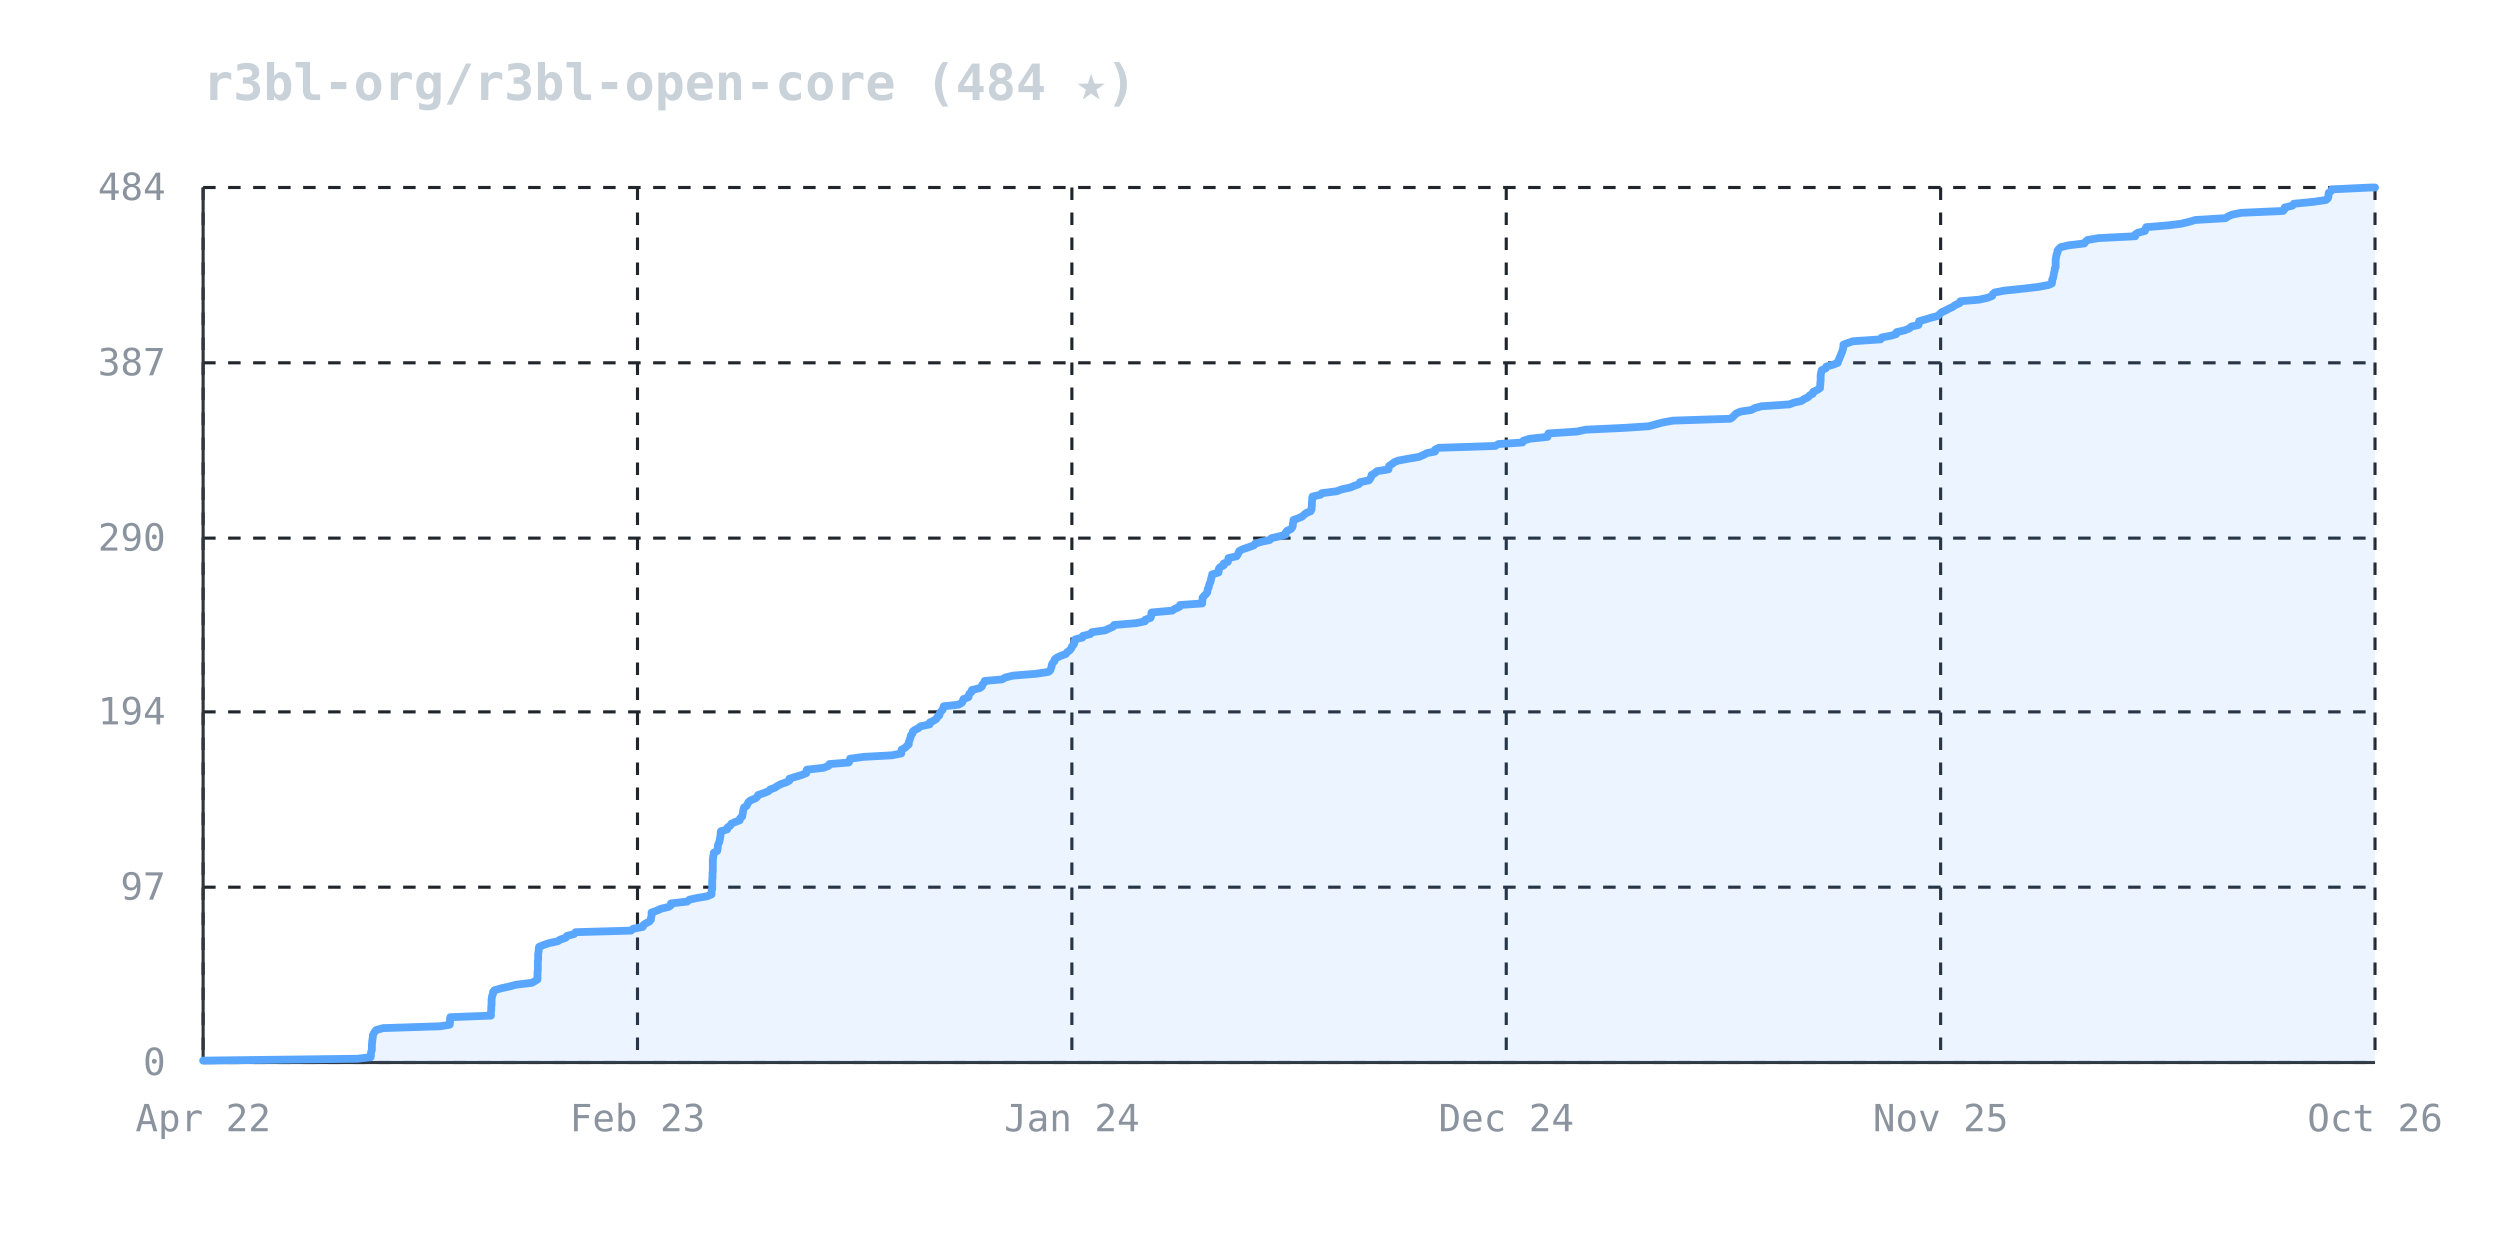
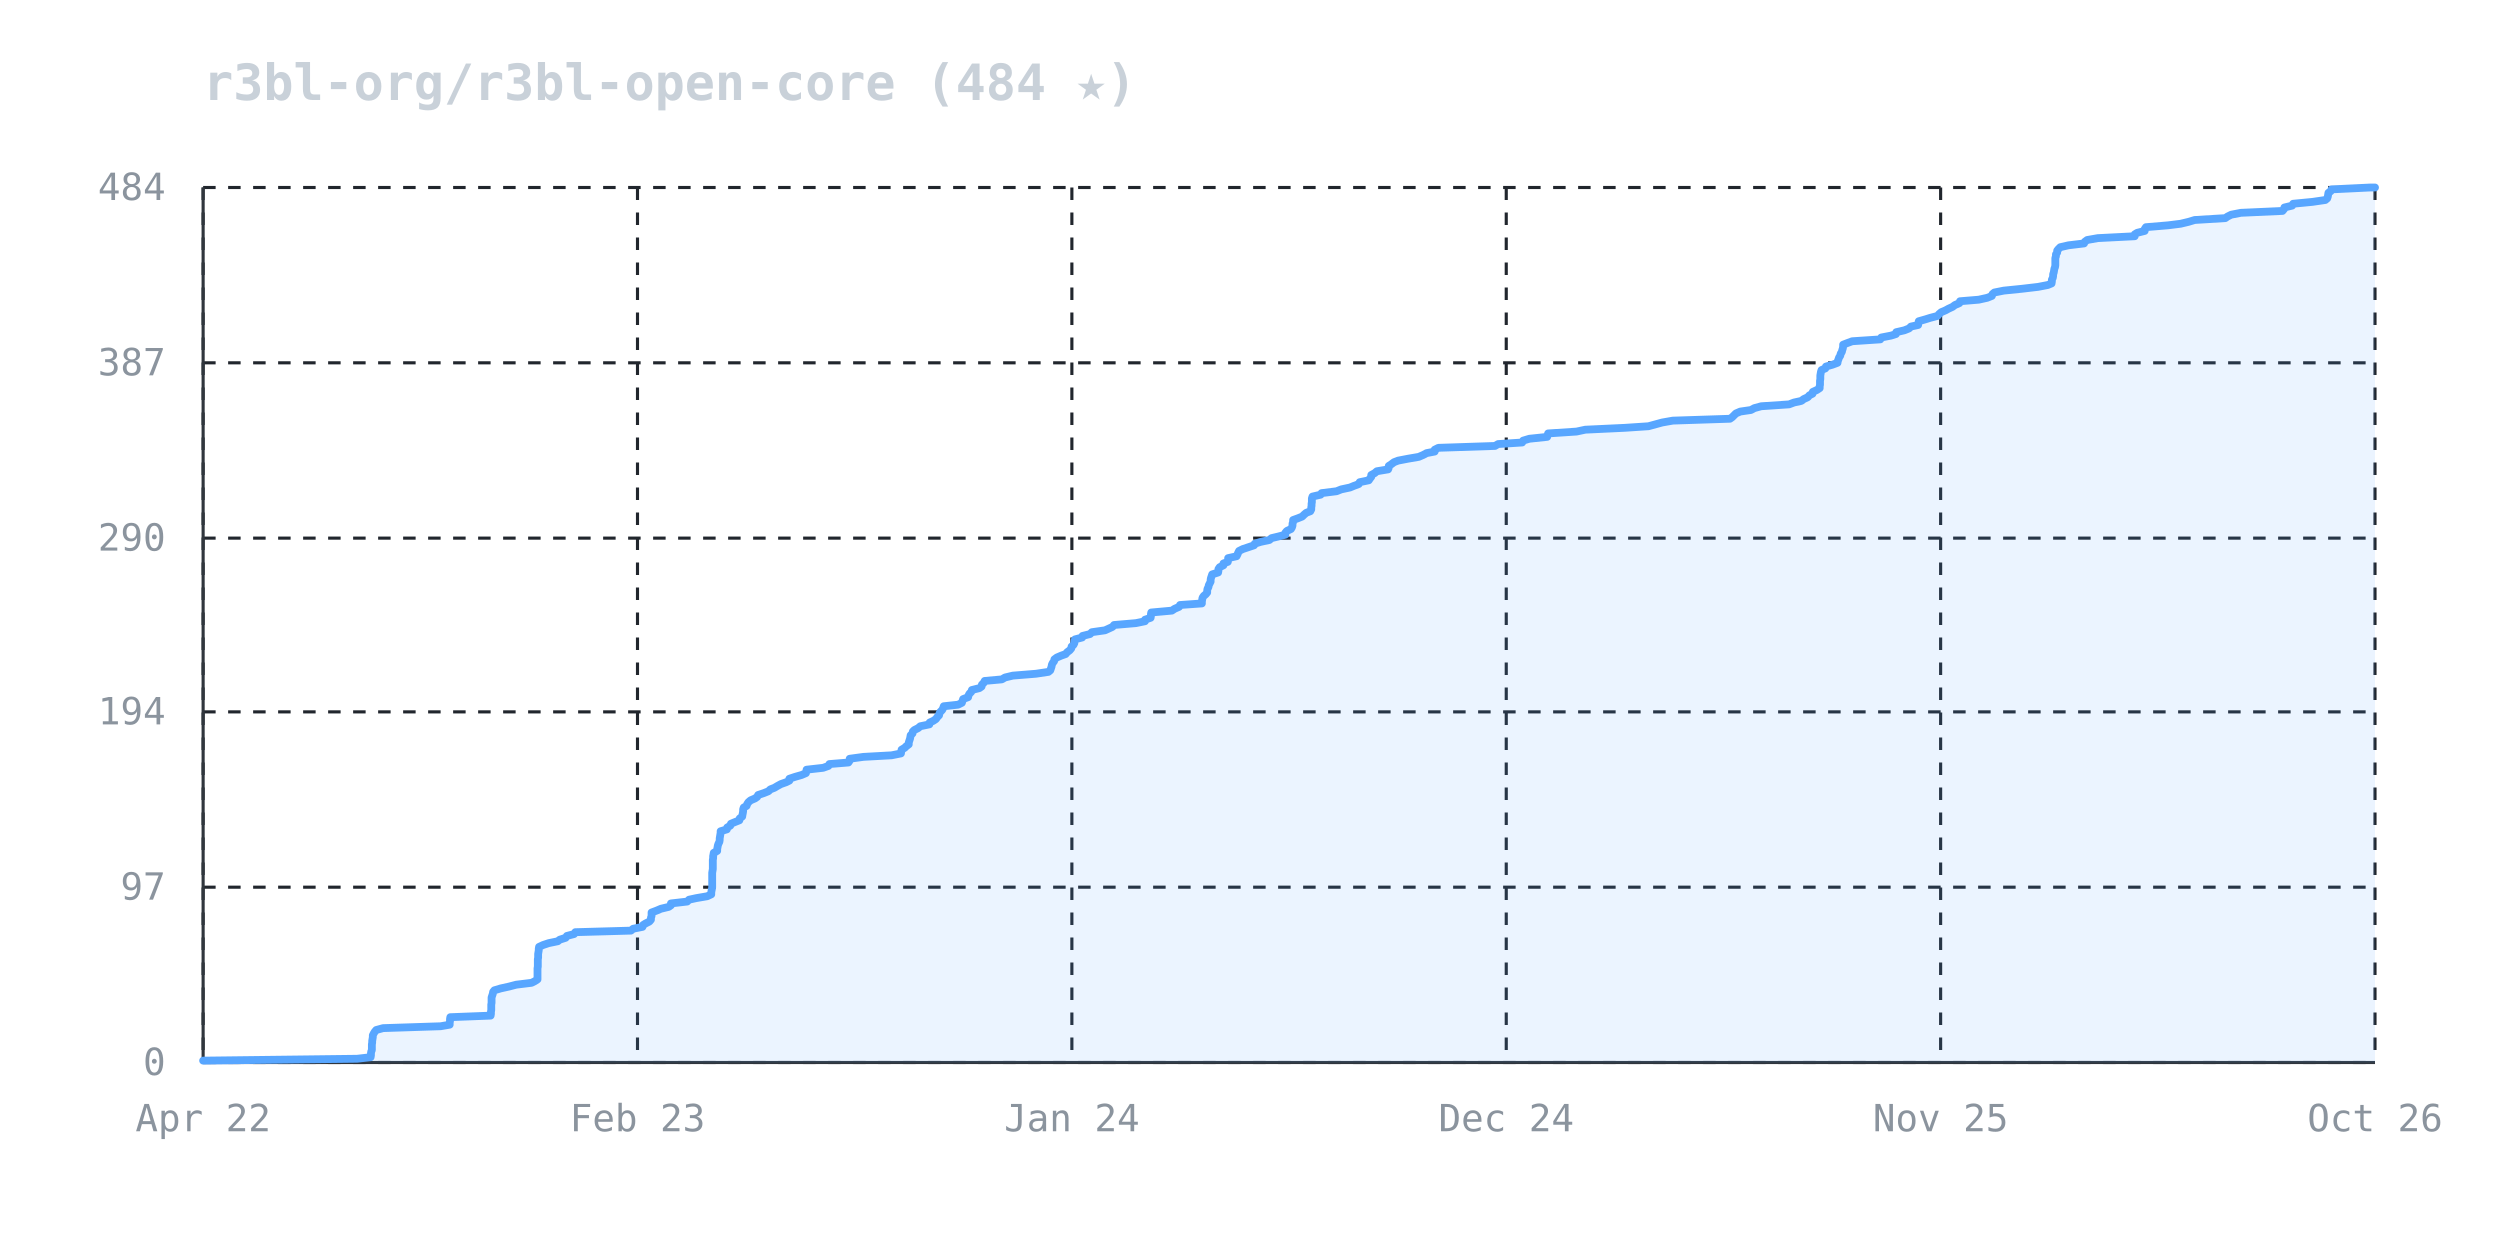
<svg xmlns="http://www.w3.org/2000/svg" viewBox="0 0 800 400" width="100%" height="100%" style="background-color: #0d1117; font-family: Iosevka, 'JetBrains Mono', 'Fira Code', 'Cascadia Code', ui-monospace, SFMono-Regular, Menlo, Monaco, Consolas, monospace;">
  <style>
    .title { fill: #c9d1d9; font-size: 16px; font-weight: 600; font-family: Iosevka, 'JetBrains Mono', 'Fira Code', 'Cascadia Code', ui-monospace, SFMono-Regular, Menlo, Monaco, Consolas, monospace; }
    .axis-line { stroke: #30363d; stroke-width: 1; }
    .line-path { fill: none; stroke: #58a6ff; stroke-width: 2.5; stroke-linejoin: round; stroke-linecap: round; }
    .area-path { fill: #58a6ff; fill-opacity: 0.12; }
  </style>
  <text x="65" y="32" class="title">r3bl-org/r3bl-open-core (484 ★)</text>
  <g id="grid">
    <line x1="65" y1="340.0" x2="760" y2="340.0" stroke="#21262d" stroke-dasharray="4,4" />
    <text x="53" y="344.0" fill="#8b949e" font-size="12" text-anchor="end" font-family="Iosevka, 'JetBrains Mono', 'Fira Code', 'Cascadia Code', ui-monospace, SFMono-Regular, Menlo, Monaco, Consolas, monospace">0</text>
    <line x1="65" y1="283.9" x2="760" y2="283.9" stroke="#21262d" stroke-dasharray="4,4" />
    <text x="53" y="287.9" fill="#8b949e" font-size="12" text-anchor="end" font-family="Iosevka, 'JetBrains Mono', 'Fira Code', 'Cascadia Code', ui-monospace, SFMono-Regular, Menlo, Monaco, Consolas, monospace">97</text>
    <line x1="65" y1="227.8" x2="760" y2="227.8" stroke="#21262d" stroke-dasharray="4,4" />
    <text x="53" y="231.8" fill="#8b949e" font-size="12" text-anchor="end" font-family="Iosevka, 'JetBrains Mono', 'Fira Code', 'Cascadia Code', ui-monospace, SFMono-Regular, Menlo, Monaco, Consolas, monospace">194</text>
    <line x1="65" y1="172.2" x2="760" y2="172.2" stroke="#21262d" stroke-dasharray="4,4" />
    <text x="53" y="176.2" fill="#8b949e" font-size="12" text-anchor="end" font-family="Iosevka, 'JetBrains Mono', 'Fira Code', 'Cascadia Code', ui-monospace, SFMono-Regular, Menlo, Monaco, Consolas, monospace">290</text>
    <line x1="65" y1="116.1" x2="760" y2="116.1" stroke="#21262d" stroke-dasharray="4,4" />
    <text x="53" y="120.1" fill="#8b949e" font-size="12" text-anchor="end" font-family="Iosevka, 'JetBrains Mono', 'Fira Code', 'Cascadia Code', ui-monospace, SFMono-Regular, Menlo, Monaco, Consolas, monospace">387</text>
    <line x1="65" y1="60.0" x2="760" y2="60.0" stroke="#21262d" stroke-dasharray="4,4" />
    <text x="53" y="64.0" fill="#8b949e" font-size="12" text-anchor="end" font-family="Iosevka, 'JetBrains Mono', 'Fira Code', 'Cascadia Code', ui-monospace, SFMono-Regular, Menlo, Monaco, Consolas, monospace">484</text>
    <line x1="65.0" y1="60" x2="65.0" y2="340" stroke="#21262d" stroke-dasharray="4,4" />
    <text x="65.0" y="362.0" fill="#8b949e" font-size="12" text-anchor="middle" font-family="Iosevka, 'JetBrains Mono', 'Fira Code', 'Cascadia Code', ui-monospace, SFMono-Regular, Menlo, Monaco, Consolas, monospace">Apr 22</text>
    <line x1="204.0" y1="60" x2="204.0" y2="340" stroke="#21262d" stroke-dasharray="4,4" />
    <text x="204.0" y="362.0" fill="#8b949e" font-size="12" text-anchor="middle" font-family="Iosevka, 'JetBrains Mono', 'Fira Code', 'Cascadia Code', ui-monospace, SFMono-Regular, Menlo, Monaco, Consolas, monospace">Feb 23</text>
    <line x1="343.0" y1="60" x2="343.0" y2="340" stroke="#21262d" stroke-dasharray="4,4" />
    <text x="343.0" y="362.0" fill="#8b949e" font-size="12" text-anchor="middle" font-family="Iosevka, 'JetBrains Mono', 'Fira Code', 'Cascadia Code', ui-monospace, SFMono-Regular, Menlo, Monaco, Consolas, monospace">Jan 24</text>
    <line x1="482.0" y1="60" x2="482.0" y2="340" stroke="#21262d" stroke-dasharray="4,4" />
    <text x="482.0" y="362.0" fill="#8b949e" font-size="12" text-anchor="middle" font-family="Iosevka, 'JetBrains Mono', 'Fira Code', 'Cascadia Code', ui-monospace, SFMono-Regular, Menlo, Monaco, Consolas, monospace">Dec 24</text>
    <line x1="621.0" y1="60" x2="621.0" y2="340" stroke="#21262d" stroke-dasharray="4,4" />
    <text x="621.0" y="362.0" fill="#8b949e" font-size="12" text-anchor="middle" font-family="Iosevka, 'JetBrains Mono', 'Fira Code', 'Cascadia Code', ui-monospace, SFMono-Regular, Menlo, Monaco, Consolas, monospace">Nov 25</text>
    <line x1="760.0" y1="60" x2="760.0" y2="340" stroke="#21262d" stroke-dasharray="4,4" />
    <text x="760.0" y="362.0" fill="#8b949e" font-size="12" text-anchor="middle" font-family="Iosevka, 'JetBrains Mono', 'Fira Code', 'Cascadia Code', ui-monospace, SFMono-Regular, Menlo, Monaco, Consolas, monospace">Oct 26</text>
  </g>
  <line x1="65" y1="340" x2="760" y2="340" class="axis-line" />
  <line x1="65" y1="60" x2="65" y2="340" class="axis-line" />
-   <polygon points="65.0,340.0 65.0,339.4 114.3,338.8 118.6,338.3 118.7,337.7 118.7,337.1 118.8,336.5 119.0,336.0 119.0,335.4 119.0,334.8 119.0,334.2 119.1,333.6 119.1,333.1 119.2,332.5 119.3,331.9 119.3,331.3 119.6,330.7 119.9,330.2 120.4,329.6 122.6,329.0 141.0,328.4 143.9,327.9 144.0,327.3 144.0,326.7 144.0,326.1 144.1,325.5 157.1,325.0 157.1,324.4 157.1,323.8 157.2,323.2 157.2,322.6 157.2,322.1 157.3,321.5 157.3,320.9 157.3,320.3 157.3,319.8 157.4,319.2 157.5,318.6 157.8,318.0 157.8,317.4 158.2,316.9 160.2,316.3 162.9,315.7 165.2,315.1 170.2,314.5 171.1,314.0 172.0,313.4 172.0,312.8 172.0,312.2 172.0,311.7 172.0,311.1 172.1,310.5 172.1,309.9 172.1,309.3 172.1,308.8 172.1,308.2 172.1,307.6 172.2,307.0 172.2,306.4 172.2,305.9 172.2,305.3 172.3,304.7 172.4,304.1 172.4,303.6 172.5,303.0 173.9,302.4 175.7,301.8 178.5,301.2 179.2,300.7 181.0,300.1 181.4,299.5 183.7,298.9 184.2,298.3 201.9,297.8 202.6,297.2 205.7,296.6 205.9,296.0 206.6,295.5 207.8,294.9 208.3,294.3 208.3,293.7 208.5,293.1 208.5,292.6 208.5,292.0 210.2,291.4 211.5,290.8 214.0,290.2 214.7,289.7 214.7,289.1 219.9,288.5 220.6,287.9 222.8,287.4 226.3,286.8 227.7,286.2 227.7,285.6 227.7,285.0 227.9,284.5 227.9,283.9 227.9,283.3 227.9,282.7 227.9,282.1 227.9,281.6 228.0,281.0 228.0,280.4 228.0,279.8 228.0,279.3 228.1,278.7 228.1,278.1 228.1,277.5 228.1,276.9 228.1,276.4 228.1,275.8 228.1,275.2 228.2,274.6 228.2,274.0 228.4,273.5 228.4,272.9 229.5,272.3 229.6,271.7 229.7,271.2 229.7,270.6 229.9,270.0 230.2,269.4 230.3,268.8 230.4,268.3 230.5,267.7 230.6,267.1 230.6,266.5 230.7,266.0 232.7,265.4 232.8,264.8 233.7,264.2 234.0,263.6 235.1,263.1 236.7,262.5 236.8,261.9 237.5,261.3 237.6,260.7 237.7,260.2 237.8,259.6 237.9,259.0 238.1,258.4 238.9,257.9 239.2,257.3 239.5,256.7 240.2,256.1 241.7,255.5 242.3,255.0 242.6,254.4 244.4,253.8 245.9,253.2 246.5,252.6 247.9,252.1 248.8,251.5 249.9,250.9 251.7,250.3 252.6,249.8 252.6,249.2 254.5,248.6 256.5,248.0 258.0,247.4 258.0,246.9 258.2,246.3 263.5,245.7 265.1,245.1 265.4,244.5 271.6,244.0 271.9,243.4 272.0,242.8 276.3,242.2 285.4,241.7 288.4,241.1 288.5,240.5 288.5,239.9 289.6,239.3 290.1,238.8 290.8,238.2 290.8,237.6 291.0,237.0 291.2,236.4 291.4,235.9 291.5,235.3 292.0,234.7 292.1,234.1 292.7,233.6 293.9,233.0 294.6,232.4 297.5,231.8 297.5,231.2 298.6,230.7 299.6,230.1 299.9,229.5 300.6,228.9 300.7,228.3 301.0,227.8 301.6,227.2 301.8,226.6 302.0,226.0 306.7,225.5 307.8,224.9 308.1,224.3 308.3,223.7 309.9,223.1 310.0,222.6 310.2,222.0 310.9,221.4 311.0,220.8 313.5,220.2 314.2,219.7 314.3,219.1 314.9,218.5 315.1,217.9 320.7,217.4 321.7,216.8 324.2,216.2 331.6,215.6 335.5,215.0 336.1,214.5 336.3,213.9 336.5,213.3 336.6,212.7 336.9,212.1 337.4,211.6 337.5,211.0 338.3,210.4 339.6,209.8 341.0,209.3 341.5,208.7 342.3,208.1 342.8,207.5 343.0,206.9 343.5,206.4 343.8,205.8 343.8,205.2 344.1,204.6 346.4,204.0 346.5,203.5 348.9,202.9 349.4,202.3 353.7,201.7 354.7,201.2 356.1,200.6 356.5,200.0 363.6,199.4 366.4,198.8 366.5,198.3 368.2,197.7 368.4,197.1 368.4,196.5 368.5,196.0 375.1,195.4 376.0,194.8 377.4,194.2 377.6,193.6 384.7,193.1 384.7,192.5 384.8,191.9 384.8,191.3 385.3,190.7 385.8,190.2 386.3,189.6 386.4,189.0 386.5,188.4 386.8,187.9 386.9,187.3 387.1,186.7 387.4,186.1 387.5,185.5 387.6,185.0 387.8,184.4 387.9,183.8 389.9,183.2 390.0,182.6 390.0,182.1 390.4,181.5 391.6,180.9 391.6,180.3 392.9,179.8 393.1,179.2 393.1,178.6 395.7,178.0 396.1,177.4 396.3,176.9 396.6,176.3 397.8,175.7 399.6,175.1 401.3,174.5 401.6,174.0 403.5,173.4 406.3,172.8 406.9,172.2 409.1,171.7 411.4,171.1 411.4,170.5 411.8,169.9 413.1,169.3 413.5,168.8 413.7,168.2 413.7,167.6 413.9,167.0 413.9,166.4 415.3,165.9 416.7,165.3 417.3,164.7 418.1,164.1 419.4,163.6 419.7,163.0 419.7,162.4 419.8,161.8 419.8,161.2 419.8,160.7 419.9,160.1 419.9,159.5 420.0,158.9 422.6,158.3 423.0,157.8 427.8,157.2 429.3,156.6 432.1,156.0 433.3,155.5 434.9,154.9 435.2,154.3 438.1,153.7 438.5,153.1 438.8,152.6 438.9,152.0 440.0,151.4 440.6,150.8 444.3,150.2 444.4,149.7 444.5,149.1 445.4,148.5 446.2,147.9 447.4,147.4 450.6,146.8 454.1,146.2 455.5,145.6 456.6,145.0 459.2,144.5 459.2,143.9 460.4,143.3 478.5,142.7 479.5,142.1 487.2,141.6 487.5,141.0 489.5,140.4 495.2,139.8 495.3,139.3 495.5,138.7 504.6,138.1 507.4,137.5 520.1,136.9 527.6,136.4 529.8,135.8 532.0,135.2 535.4,134.6 553.7,134.0 554.4,133.5 555.0,132.9 555.6,132.3 557.0,131.7 560.4,131.2 561.5,130.6 563.7,130.0 572.6,129.4 574.2,128.8 576.5,128.3 577.3,127.7 578.6,127.1 579.1,126.5 580.1,126.0 580.2,125.4 581.5,124.8 582.4,124.2 582.4,123.6 582.5,123.1 582.5,122.5 582.6,121.9 582.6,121.3 582.6,120.7 582.6,120.2 582.7,119.6 582.8,119.0 583.0,118.4 584.2,117.9 584.4,117.3 586.6,116.7 588.1,116.1 588.2,115.5 588.5,115.0 588.7,114.4 589.0,113.8 589.2,113.2 589.5,112.6 589.6,112.1 589.8,111.5 589.9,110.9 589.9,110.3 591.2,109.8 592.9,109.2 601.8,108.6 602.1,108.0 605.2,107.4 606.8,106.9 606.9,106.3 609.5,105.7 611.0,105.1 611.6,104.5 613.9,104.0 614.1,103.4 614.1,102.8 616.2,102.2 617.8,101.7 620.1,101.1 620.7,100.5 621.4,99.9 622.7,99.3 623.6,98.8 624.9,98.2 625.7,97.6 627.1,97.0 627.3,96.4 633.3,95.9 636.0,95.3 637.5,94.7 637.7,94.1 638.3,93.6 641.4,93.0 647.2,92.4 652.3,91.8 655.5,91.2 656.6,90.7 656.7,90.1 656.7,89.5 657.0,88.9 657.1,88.3 657.2,87.8 657.3,87.2 657.5,86.6 657.5,86.0 657.8,85.5 657.8,84.9 657.8,84.3 657.8,83.7 657.8,83.1 657.9,82.6 658.0,82.0 658.1,81.4 658.4,80.8 658.4,80.2 658.8,79.7 659.4,79.1 662.0,78.5 667.0,77.9 667.3,77.4 668.0,76.8 671.5,76.2 683.3,75.6 683.3,75.0 684.1,74.5 686.4,73.9 686.5,73.3 686.8,72.7 693.9,72.1 697.9,71.6 700.5,71.0 702.5,70.4 712.2,69.8 712.9,69.3 714.2,68.7 717.2,68.1 730.6,67.5 731.1,66.9 731.1,66.4 733.6,65.8 734.0,65.2 740.2,64.6 744.3,64.0 744.9,63.5 745.1,62.9 745.1,62.3 745.2,61.7 745.9,61.2 746.2,60.6 758.7,60.0 760.0,60.0 760.0,340.0" class="area-path" />
-   <polyline points="65.0,339.4 114.3,338.8 118.6,338.3 118.7,337.7 118.7,337.1 118.8,336.5 119.0,336.0 119.0,335.4 119.0,334.8 119.0,334.2 119.1,333.6 119.1,333.1 119.2,332.5 119.3,331.9 119.3,331.3 119.6,330.7 119.9,330.2 120.4,329.6 122.6,329.0 141.0,328.4 143.9,327.9 144.0,327.3 144.0,326.7 144.0,326.1 144.1,325.5 157.1,325.0 157.1,324.4 157.1,323.8 157.2,323.2 157.2,322.6 157.2,322.1 157.3,321.5 157.3,320.9 157.3,320.3 157.3,319.8 157.4,319.2 157.5,318.6 157.8,318.0 157.8,317.4 158.2,316.9 160.2,316.3 162.9,315.7 165.2,315.1 170.2,314.5 171.1,314.0 172.0,313.4 172.0,312.8 172.0,312.2 172.0,311.7 172.0,311.1 172.1,310.5 172.1,309.9 172.1,309.3 172.1,308.8 172.1,308.2 172.1,307.6 172.2,307.0 172.2,306.4 172.2,305.9 172.2,305.3 172.3,304.7 172.4,304.1 172.4,303.6 172.5,303.0 173.9,302.4 175.7,301.8 178.5,301.2 179.2,300.7 181.0,300.1 181.4,299.5 183.7,298.9 184.2,298.3 201.9,297.8 202.6,297.2 205.7,296.6 205.9,296.0 206.6,295.5 207.8,294.9 208.3,294.3 208.3,293.7 208.5,293.1 208.5,292.6 208.5,292.0 210.2,291.4 211.5,290.8 214.0,290.2 214.7,289.7 214.7,289.1 219.9,288.5 220.6,287.9 222.8,287.4 226.3,286.8 227.7,286.2 227.7,285.6 227.7,285.0 227.9,284.5 227.9,283.9 227.9,283.3 227.9,282.7 227.9,282.1 227.9,281.6 228.0,281.0 228.0,280.4 228.0,279.8 228.0,279.3 228.1,278.7 228.1,278.1 228.1,277.5 228.1,276.9 228.1,276.4 228.1,275.8 228.1,275.2 228.2,274.6 228.2,274.0 228.4,273.5 228.4,272.9 229.5,272.3 229.6,271.7 229.7,271.2 229.7,270.6 229.9,270.0 230.2,269.4 230.3,268.8 230.4,268.3 230.5,267.7 230.6,267.1 230.6,266.5 230.7,266.0 232.7,265.4 232.8,264.8 233.7,264.2 234.0,263.6 235.1,263.1 236.7,262.5 236.8,261.9 237.5,261.3 237.6,260.7 237.7,260.2 237.8,259.6 237.9,259.0 238.1,258.4 238.9,257.9 239.2,257.3 239.5,256.7 240.2,256.1 241.7,255.5 242.3,255.0 242.6,254.4 244.4,253.8 245.9,253.2 246.5,252.6 247.9,252.1 248.8,251.5 249.9,250.9 251.7,250.3 252.6,249.8 252.6,249.2 254.5,248.6 256.5,248.0 258.0,247.4 258.0,246.9 258.2,246.3 263.5,245.7 265.1,245.1 265.4,244.5 271.6,244.0 271.9,243.4 272.0,242.8 276.3,242.2 285.4,241.7 288.4,241.1 288.5,240.5 288.5,239.9 289.6,239.3 290.1,238.8 290.8,238.2 290.8,237.6 291.0,237.0 291.2,236.4 291.4,235.9 291.5,235.3 292.0,234.7 292.1,234.1 292.7,233.6 293.9,233.0 294.6,232.4 297.5,231.8 297.5,231.2 298.6,230.7 299.6,230.1 299.9,229.5 300.6,228.9 300.7,228.3 301.0,227.8 301.6,227.2 301.8,226.6 302.0,226.0 306.7,225.5 307.8,224.9 308.1,224.3 308.3,223.7 309.9,223.1 310.0,222.6 310.2,222.0 310.9,221.4 311.0,220.8 313.5,220.2 314.2,219.7 314.3,219.1 314.9,218.5 315.1,217.9 320.7,217.4 321.7,216.8 324.2,216.2 331.6,215.6 335.5,215.0 336.1,214.5 336.3,213.9 336.5,213.3 336.6,212.7 336.9,212.1 337.4,211.6 337.5,211.0 338.3,210.4 339.6,209.8 341.0,209.3 341.5,208.7 342.3,208.1 342.8,207.5 343.0,206.9 343.5,206.4 343.8,205.8 343.8,205.2 344.1,204.6 346.4,204.0 346.5,203.5 348.9,202.9 349.4,202.3 353.7,201.7 354.7,201.2 356.1,200.6 356.5,200.0 363.6,199.4 366.4,198.8 366.5,198.3 368.2,197.7 368.4,197.1 368.4,196.5 368.5,196.0 375.1,195.4 376.0,194.8 377.4,194.2 377.6,193.6 384.7,193.1 384.7,192.5 384.8,191.9 384.8,191.3 385.3,190.7 385.8,190.2 386.3,189.6 386.4,189.0 386.5,188.4 386.8,187.9 386.9,187.3 387.1,186.7 387.4,186.1 387.5,185.5 387.6,185.0 387.8,184.4 387.9,183.8 389.9,183.2 390.0,182.6 390.0,182.1 390.4,181.5 391.6,180.9 391.6,180.3 392.9,179.8 393.1,179.2 393.1,178.6 395.7,178.0 396.1,177.4 396.3,176.9 396.6,176.3 397.8,175.7 399.6,175.1 401.3,174.5 401.6,174.0 403.5,173.4 406.3,172.8 406.9,172.2 409.1,171.7 411.4,171.1 411.4,170.5 411.8,169.9 413.1,169.3 413.5,168.8 413.7,168.2 413.7,167.6 413.9,167.0 413.9,166.4 415.3,165.9 416.7,165.3 417.3,164.7 418.1,164.1 419.4,163.6 419.7,163.0 419.7,162.4 419.8,161.8 419.8,161.2 419.8,160.7 419.9,160.1 419.9,159.5 420.0,158.9 422.6,158.3 423.0,157.8 427.8,157.2 429.3,156.6 432.1,156.0 433.3,155.5 434.9,154.9 435.2,154.3 438.1,153.7 438.5,153.1 438.8,152.6 438.9,152.0 440.0,151.4 440.6,150.8 444.3,150.2 444.4,149.7 444.5,149.1 445.4,148.5 446.2,147.9 447.4,147.4 450.6,146.8 454.1,146.2 455.5,145.6 456.6,145.0 459.2,144.5 459.2,143.9 460.4,143.3 478.5,142.7 479.5,142.1 487.2,141.6 487.5,141.0 489.5,140.4 495.2,139.8 495.3,139.3 495.5,138.7 504.6,138.1 507.4,137.5 520.1,136.9 527.6,136.4 529.8,135.8 532.0,135.2 535.4,134.6 553.7,134.0 554.4,133.5 555.0,132.9 555.6,132.3 557.0,131.7 560.4,131.2 561.5,130.6 563.7,130.0 572.6,129.4 574.2,128.8 576.5,128.3 577.3,127.7 578.6,127.1 579.1,126.5 580.1,126.0 580.2,125.4 581.5,124.8 582.4,124.2 582.4,123.6 582.5,123.1 582.5,122.5 582.6,121.9 582.6,121.3 582.6,120.7 582.6,120.2 582.7,119.6 582.8,119.0 583.0,118.4 584.2,117.9 584.4,117.3 586.6,116.7 588.1,116.1 588.2,115.5 588.5,115.0 588.7,114.4 589.0,113.8 589.2,113.2 589.5,112.6 589.6,112.1 589.8,111.5 589.9,110.9 589.9,110.3 591.2,109.8 592.9,109.2 601.8,108.6 602.1,108.0 605.2,107.4 606.8,106.9 606.9,106.3 609.5,105.7 611.0,105.1 611.6,104.5 613.9,104.0 614.1,103.4 614.1,102.8 616.2,102.2 617.8,101.7 620.1,101.1 620.7,100.5 621.4,99.9 622.7,99.3 623.6,98.8 624.9,98.2 625.7,97.6 627.1,97.0 627.3,96.4 633.3,95.9 636.0,95.3 637.5,94.7 637.7,94.1 638.3,93.6 641.4,93.0 647.2,92.4 652.3,91.8 655.5,91.2 656.6,90.7 656.7,90.1 656.7,89.5 657.0,88.9 657.1,88.3 657.2,87.8 657.3,87.2 657.5,86.6 657.5,86.0 657.8,85.5 657.8,84.9 657.8,84.3 657.8,83.7 657.8,83.1 657.9,82.6 658.0,82.0 658.1,81.4 658.4,80.8 658.4,80.2 658.8,79.7 659.4,79.1 662.0,78.5 667.0,77.9 667.3,77.4 668.0,76.8 671.5,76.2 683.3,75.6 683.3,75.0 684.1,74.5 686.4,73.9 686.5,73.3 686.8,72.7 693.9,72.1 697.9,71.6 700.5,71.0 702.5,70.4 712.2,69.8 712.9,69.3 714.2,68.7 717.2,68.1 730.6,67.5 731.1,66.9 731.1,66.4 733.6,65.8 734.0,65.2 740.2,64.6 744.3,64.0 744.9,63.5 745.1,62.9 745.1,62.3 745.2,61.7 745.9,61.2 746.2,60.6 758.7,60.0 760.0,60.0" class="line-path" />
+   <polygon points="65.0,340.0 65.0,339.4 114.3,338.8 118.6,338.3 118.7,337.7 118.7,337.1 118.8,336.5 119.0,336.0 119.0,335.4 119.0,334.8 119.0,334.2 119.1,333.6 119.1,333.1 119.2,332.5 119.3,331.9 119.3,331.3 119.6,330.7 119.9,330.2 120.4,329.6 122.6,329.0 141.0,328.4 143.9,327.9 143.9,327.3 144.0,326.7 144.0,326.1 144.1,325.5 157.0,325.0 157.1,324.4 157.1,323.8 157.2,323.2 157.2,322.6 157.2,322.1 157.2,321.5 157.3,320.9 157.3,320.3 157.3,319.8 157.3,319.2 157.5,318.6 157.7,318.0 157.8,317.4 158.2,316.9 160.2,316.3 162.9,315.7 165.2,315.1 170.1,314.5 171.1,314.0 172.0,313.4 172.0,312.8 172.0,312.2 172.0,311.7 172.0,311.1 172.0,310.5 172.0,309.9 172.1,309.3 172.1,308.8 172.1,308.2 172.1,307.6 172.1,307.0 172.2,306.4 172.2,305.9 172.2,305.3 172.3,304.7 172.4,304.1 172.4,303.6 172.5,303.0 173.8,302.4 175.6,301.8 178.5,301.2 179.1,300.7 181.0,300.1 181.4,299.5 183.7,298.9 184.1,298.3 201.9,297.8 202.6,297.2 205.6,296.6 205.8,296.0 206.6,295.5 207.8,294.9 208.3,294.3 208.3,293.7 208.5,293.1 208.5,292.6 208.5,292.0 210.1,291.4 211.5,290.8 214.0,290.2 214.7,289.7 214.7,289.1 219.9,288.5 220.5,287.9 222.8,287.4 226.3,286.8 227.6,286.2 227.6,285.6 227.7,285.0 227.8,284.5 227.9,283.9 227.9,283.3 227.9,282.7 227.9,282.1 227.9,281.6 227.9,281.0 227.9,280.4 227.9,279.8 227.9,279.3 228.0,278.7 228.1,278.1 228.1,277.5 228.1,276.9 228.1,276.4 228.1,275.8 228.1,275.2 228.2,274.6 228.2,274.0 228.3,273.5 228.4,272.9 229.5,272.3 229.5,271.7 229.6,271.2 229.7,270.6 229.9,270.0 230.2,269.4 230.3,268.8 230.3,268.3 230.4,267.7 230.5,267.1 230.6,266.5 230.6,266.0 232.6,265.4 232.7,264.8 233.7,264.2 233.9,263.6 235.1,263.1 236.6,262.5 236.7,261.9 237.5,261.3 237.6,260.7 237.7,260.2 237.8,259.6 237.8,259.0 238.0,258.4 238.9,257.9 239.1,257.3 239.5,256.7 240.2,256.1 241.6,255.5 242.3,255.0 242.6,254.4 244.4,253.8 245.9,253.2 246.5,252.6 247.8,252.1 248.8,251.5 249.9,250.9 251.6,250.3 252.6,249.8 252.6,249.2 254.4,248.6 256.5,248.0 257.9,247.4 258.0,246.9 258.1,246.3 263.4,245.7 265.1,245.1 265.4,244.5 271.5,244.0 271.9,243.4 271.9,242.8 276.3,242.2 285.3,241.7 288.3,241.1 288.4,240.5 288.5,239.9 289.5,239.3 290.0,238.8 290.8,238.2 290.8,237.6 291.0,237.0 291.2,236.4 291.3,235.9 291.4,235.3 292.0,234.7 292.1,234.1 292.6,233.6 293.8,233.0 294.5,232.4 297.4,231.8 297.5,231.2 298.6,230.7 299.5,230.1 299.9,229.5 300.5,228.9 300.6,228.3 300.9,227.8 301.5,227.2 301.8,226.6 302.0,226.0 306.6,225.5 307.8,224.9 308.0,224.3 308.2,223.7 309.8,223.1 309.9,222.6 310.2,222.0 310.8,221.4 311.0,220.8 313.4,220.2 314.1,219.7 314.2,219.1 314.8,218.5 315.1,217.9 320.6,217.4 321.6,216.8 324.1,216.2 331.5,215.6 335.5,215.0 336.1,214.5 336.3,213.9 336.5,213.3 336.6,212.7 336.9,212.1 337.3,211.6 337.4,211.0 338.2,210.4 339.6,209.8 341.0,209.3 341.5,208.7 342.3,208.1 342.8,207.5 342.9,206.9 343.5,206.4 343.8,205.8 343.8,205.2 344.0,204.6 346.3,204.0 346.4,203.5 348.8,202.9 349.4,202.3 353.6,201.7 354.7,201.2 356.0,200.6 356.5,200.0 363.5,199.4 366.4,198.8 366.4,198.3 368.2,197.7 368.3,197.1 368.3,196.5 368.4,196.0 375.0,195.4 375.9,194.8 377.3,194.2 377.6,193.6 384.6,193.1 384.6,192.5 384.7,191.9 384.8,191.3 385.2,190.7 385.8,190.2 386.3,189.6 386.3,189.0 386.4,188.4 386.7,187.9 386.8,187.3 387.1,186.7 387.4,186.1 387.4,185.5 387.5,185.0 387.7,184.4 387.9,183.8 389.8,183.2 389.9,182.6 389.9,182.1 390.3,181.5 391.5,180.9 391.5,180.3 392.9,179.8 393.0,179.2 393.0,178.6 395.7,178.0 396.0,177.4 396.2,176.9 396.5,176.3 397.7,175.7 399.5,175.1 401.3,174.5 401.5,174.0 403.4,173.4 406.2,172.8 406.9,172.2 409.0,171.7 411.3,171.1 411.3,170.5 411.8,169.9 413.1,169.3 413.4,168.8 413.6,168.2 413.6,167.6 413.8,167.0 413.8,166.4 415.2,165.9 416.7,165.3 417.3,164.7 418.0,164.1 419.3,163.6 419.6,163.0 419.6,162.4 419.7,161.8 419.7,161.2 419.8,160.7 419.8,160.1 419.8,159.5 420.0,158.9 422.6,158.3 422.9,157.8 427.7,157.2 429.2,156.6 432.0,156.0 433.2,155.5 434.8,154.9 435.1,154.3 438.0,153.7 438.4,153.1 438.8,152.6 438.8,152.0 439.9,151.4 440.6,150.8 444.2,150.2 444.4,149.7 444.4,149.1 445.3,148.5 446.1,147.9 447.4,147.4 450.5,146.8 454.0,146.2 455.4,145.6 456.5,145.0 459.1,144.5 459.1,143.9 460.3,143.3 478.4,142.7 479.4,142.1 487.1,141.6 487.4,141.0 489.4,140.4 495.1,139.8 495.2,139.3 495.4,138.7 504.5,138.1 507.3,137.5 520.0,136.9 527.5,136.4 529.7,135.8 531.9,135.2 535.3,134.6 553.6,134.0 554.3,133.5 554.9,132.9 555.5,132.3 556.9,131.7 560.3,131.2 561.4,130.6 563.6,130.0 572.5,129.4 574.1,128.8 576.4,128.3 577.2,127.7 578.5,127.1 579.0,126.5 580.0,126.0 580.1,125.4 581.4,124.8 582.3,124.2 582.3,123.6 582.4,123.1 582.4,122.5 582.4,121.9 582.5,121.3 582.5,120.7 582.5,120.2 582.6,119.6 582.7,119.0 582.9,118.4 584.1,117.9 584.3,117.3 586.4,116.7 588.0,116.1 588.1,115.5 588.3,115.0 588.5,114.4 588.9,113.8 589.0,113.2 589.4,112.6 589.5,112.1 589.7,111.5 589.8,110.9 589.8,110.3 591.1,109.8 592.7,109.2 601.7,108.6 602.0,108.0 605.1,107.4 606.7,106.9 606.8,106.3 609.4,105.7 610.9,105.1 611.5,104.5 613.8,104.0 613.9,103.4 614.0,102.8 616.1,102.2 617.7,101.7 620.0,101.1 620.5,100.5 621.2,99.9 622.6,99.3 623.5,98.8 624.8,98.2 625.6,97.6 627.0,97.0 627.2,96.4 633.2,95.9 635.9,95.3 637.4,94.7 637.6,94.1 638.2,93.6 641.2,93.0 647.1,92.4 652.2,91.8 655.3,91.2 656.5,90.7 656.6,90.1 656.6,89.5 656.9,88.9 657.0,88.3 657.0,87.8 657.2,87.2 657.3,86.6 657.4,86.0 657.6,85.5 657.7,84.9 657.7,84.3 657.7,83.7 657.7,83.1 657.7,82.6 657.9,82.0 657.9,81.4 658.3,80.8 658.3,80.2 658.7,79.7 659.3,79.1 661.9,78.5 666.9,77.9 667.1,77.4 667.9,76.8 671.3,76.2 683.1,75.6 683.1,75.0 683.9,74.5 686.3,73.9 686.3,73.3 686.7,72.7 693.8,72.1 697.8,71.6 700.3,71.0 702.3,70.4 712.1,69.8 712.8,69.3 714.0,68.7 717.1,68.1 730.4,67.5 730.9,66.9 731.0,66.4 733.5,65.8 733.8,65.2 740.0,64.6 744.1,64.0 744.7,63.5 744.9,62.9 745.0,62.3 745.1,61.7 745.8,61.2 746.1,60.6 758.5,60.0 760.0,60.0 760.0,340.0" class="area-path" />
+   <polyline points="65.0,339.4 114.3,338.8 118.6,338.3 118.7,337.7 118.7,337.1 118.8,336.5 119.0,336.0 119.0,335.4 119.0,334.8 119.0,334.2 119.1,333.6 119.1,333.1 119.2,332.5 119.3,331.9 119.3,331.3 119.6,330.7 119.9,330.2 120.4,329.6 122.6,329.0 141.0,328.4 143.9,327.9 143.9,327.3 144.0,326.7 144.0,326.1 144.1,325.5 157.0,325.0 157.1,324.4 157.1,323.8 157.2,323.2 157.2,322.6 157.2,322.1 157.2,321.5 157.3,320.9 157.3,320.3 157.3,319.8 157.3,319.2 157.5,318.6 157.7,318.0 157.8,317.4 158.2,316.9 160.2,316.3 162.9,315.7 165.2,315.1 170.1,314.5 171.1,314.0 172.0,313.4 172.0,312.8 172.0,312.2 172.0,311.7 172.0,311.1 172.0,310.5 172.0,309.9 172.1,309.3 172.1,308.8 172.1,308.2 172.1,307.6 172.1,307.0 172.2,306.4 172.2,305.9 172.2,305.3 172.3,304.7 172.4,304.1 172.4,303.6 172.5,303.0 173.8,302.4 175.6,301.8 178.5,301.2 179.1,300.7 181.0,300.1 181.4,299.5 183.7,298.9 184.1,298.3 201.9,297.8 202.6,297.2 205.6,296.6 205.8,296.0 206.6,295.5 207.8,294.9 208.3,294.3 208.3,293.7 208.5,293.1 208.5,292.6 208.5,292.0 210.1,291.4 211.5,290.8 214.0,290.2 214.7,289.7 214.7,289.1 219.9,288.5 220.5,287.9 222.8,287.4 226.3,286.8 227.6,286.2 227.6,285.6 227.7,285.0 227.8,284.5 227.9,283.9 227.9,283.3 227.9,282.7 227.9,282.1 227.9,281.6 227.9,281.0 227.9,280.4 227.9,279.8 227.9,279.3 228.0,278.7 228.1,278.1 228.1,277.5 228.1,276.9 228.1,276.4 228.1,275.8 228.1,275.2 228.2,274.6 228.2,274.0 228.3,273.5 228.4,272.9 229.5,272.3 229.5,271.7 229.6,271.2 229.7,270.6 229.9,270.0 230.2,269.4 230.3,268.8 230.3,268.3 230.4,267.7 230.5,267.1 230.6,266.5 230.6,266.0 232.6,265.4 232.7,264.8 233.7,264.2 233.9,263.6 235.1,263.1 236.6,262.5 236.7,261.9 237.5,261.3 237.6,260.7 237.7,260.2 237.8,259.6 237.8,259.0 238.0,258.4 238.9,257.9 239.1,257.3 239.5,256.7 240.2,256.1 241.6,255.5 242.3,255.0 242.6,254.4 244.4,253.8 245.9,253.2 246.5,252.6 247.8,252.1 248.8,251.5 249.9,250.9 251.6,250.3 252.6,249.8 252.6,249.2 254.4,248.6 256.5,248.0 257.9,247.4 258.0,246.9 258.1,246.3 263.4,245.7 265.1,245.1 265.4,244.5 271.5,244.0 271.9,243.4 271.9,242.8 276.3,242.2 285.3,241.7 288.3,241.1 288.4,240.5 288.5,239.9 289.5,239.3 290.0,238.8 290.8,238.2 290.8,237.6 291.0,237.0 291.2,236.4 291.3,235.9 291.4,235.3 292.0,234.7 292.1,234.1 292.6,233.6 293.8,233.0 294.5,232.4 297.4,231.8 297.5,231.2 298.6,230.7 299.5,230.1 299.9,229.5 300.5,228.9 300.6,228.3 300.9,227.8 301.5,227.2 301.8,226.6 302.0,226.0 306.6,225.5 307.8,224.9 308.0,224.3 308.2,223.7 309.8,223.1 309.9,222.6 310.2,222.0 310.8,221.4 311.0,220.8 313.4,220.2 314.1,219.7 314.2,219.1 314.8,218.5 315.1,217.9 320.6,217.4 321.6,216.8 324.1,216.2 331.5,215.6 335.5,215.0 336.1,214.5 336.3,213.9 336.5,213.3 336.6,212.7 336.9,212.1 337.3,211.6 337.4,211.0 338.2,210.4 339.6,209.8 341.0,209.3 341.5,208.7 342.3,208.1 342.8,207.5 342.9,206.9 343.5,206.4 343.8,205.8 343.8,205.2 344.0,204.6 346.3,204.0 346.4,203.5 348.8,202.9 349.4,202.3 353.6,201.7 354.7,201.2 356.0,200.6 356.5,200.0 363.5,199.4 366.4,198.8 366.4,198.3 368.2,197.7 368.3,197.1 368.3,196.5 368.4,196.0 375.0,195.4 375.9,194.8 377.3,194.2 377.6,193.6 384.6,193.1 384.6,192.5 384.7,191.9 384.8,191.3 385.2,190.7 385.8,190.2 386.3,189.6 386.3,189.0 386.4,188.4 386.7,187.9 386.8,187.3 387.1,186.7 387.4,186.1 387.4,185.5 387.5,185.0 387.7,184.4 387.9,183.8 389.8,183.2 389.9,182.6 389.9,182.1 390.3,181.5 391.5,180.9 391.5,180.3 392.9,179.8 393.0,179.2 393.0,178.6 395.7,178.0 396.0,177.4 396.2,176.9 396.5,176.3 397.7,175.7 399.5,175.1 401.3,174.5 401.5,174.0 403.4,173.4 406.2,172.8 406.9,172.2 409.0,171.7 411.3,171.1 411.3,170.5 411.8,169.9 413.1,169.3 413.4,168.8 413.6,168.2 413.6,167.6 413.8,167.0 413.8,166.4 415.2,165.9 416.7,165.3 417.3,164.7 418.0,164.1 419.3,163.6 419.6,163.0 419.6,162.4 419.7,161.8 419.7,161.2 419.8,160.7 419.8,160.1 419.8,159.5 420.0,158.9 422.6,158.3 422.9,157.8 427.7,157.2 429.2,156.6 432.0,156.0 433.2,155.5 434.8,154.9 435.1,154.3 438.0,153.7 438.4,153.1 438.8,152.6 438.8,152.0 439.9,151.4 440.6,150.8 444.2,150.2 444.4,149.7 444.4,149.1 445.3,148.5 446.1,147.9 447.4,147.4 450.5,146.8 454.0,146.2 455.4,145.6 456.5,145.0 459.1,144.5 459.1,143.9 460.3,143.3 478.4,142.7 479.4,142.1 487.1,141.6 487.4,141.0 489.4,140.4 495.1,139.8 495.2,139.3 495.4,138.7 504.5,138.1 507.3,137.5 520.0,136.9 527.5,136.4 529.7,135.8 531.9,135.2 535.3,134.6 553.6,134.0 554.3,133.5 554.9,132.9 555.5,132.3 556.9,131.7 560.3,131.2 561.4,130.6 563.6,130.0 572.5,129.4 574.1,128.8 576.4,128.3 577.2,127.7 578.5,127.1 579.0,126.5 580.0,126.0 580.1,125.4 581.4,124.8 582.3,124.2 582.3,123.6 582.4,123.1 582.4,122.5 582.4,121.9 582.5,121.3 582.5,120.7 582.5,120.2 582.6,119.6 582.7,119.0 582.9,118.4 584.1,117.9 584.3,117.3 586.4,116.7 588.0,116.1 588.1,115.5 588.3,115.0 588.5,114.4 588.9,113.8 589.0,113.2 589.4,112.6 589.5,112.1 589.7,111.5 589.8,110.9 589.8,110.3 591.1,109.8 592.7,109.2 601.7,108.6 602.0,108.0 605.1,107.4 606.7,106.9 606.8,106.3 609.4,105.7 610.9,105.1 611.5,104.5 613.8,104.0 613.9,103.4 614.0,102.8 616.1,102.2 617.7,101.7 620.0,101.1 620.5,100.5 621.2,99.9 622.6,99.3 623.5,98.8 624.8,98.2 625.6,97.6 627.0,97.0 627.2,96.4 633.2,95.9 635.9,95.3 637.4,94.7 637.6,94.1 638.2,93.6 641.2,93.0 647.1,92.4 652.2,91.8 655.3,91.2 656.5,90.7 656.6,90.1 656.6,89.5 656.9,88.9 657.0,88.3 657.0,87.8 657.2,87.2 657.3,86.6 657.4,86.0 657.6,85.5 657.7,84.9 657.7,84.3 657.7,83.7 657.7,83.1 657.7,82.6 657.9,82.0 657.9,81.4 658.3,80.8 658.3,80.2 658.7,79.7 659.3,79.1 661.9,78.5 666.9,77.9 667.1,77.4 667.9,76.8 671.3,76.2 683.1,75.6 683.1,75.0 683.9,74.5 686.3,73.9 686.3,73.3 686.7,72.7 693.8,72.1 697.8,71.6 700.3,71.0 702.3,70.4 712.1,69.8 712.8,69.3 714.0,68.7 717.1,68.1 730.4,67.5 730.9,66.9 731.0,66.4 733.5,65.8 733.8,65.2 740.0,64.6 744.1,64.0 744.7,63.5 744.9,62.9 745.0,62.3 745.1,61.7 745.8,61.2 746.1,60.6 758.5,60.0 760.0,60.0" class="line-path" />
</svg>
